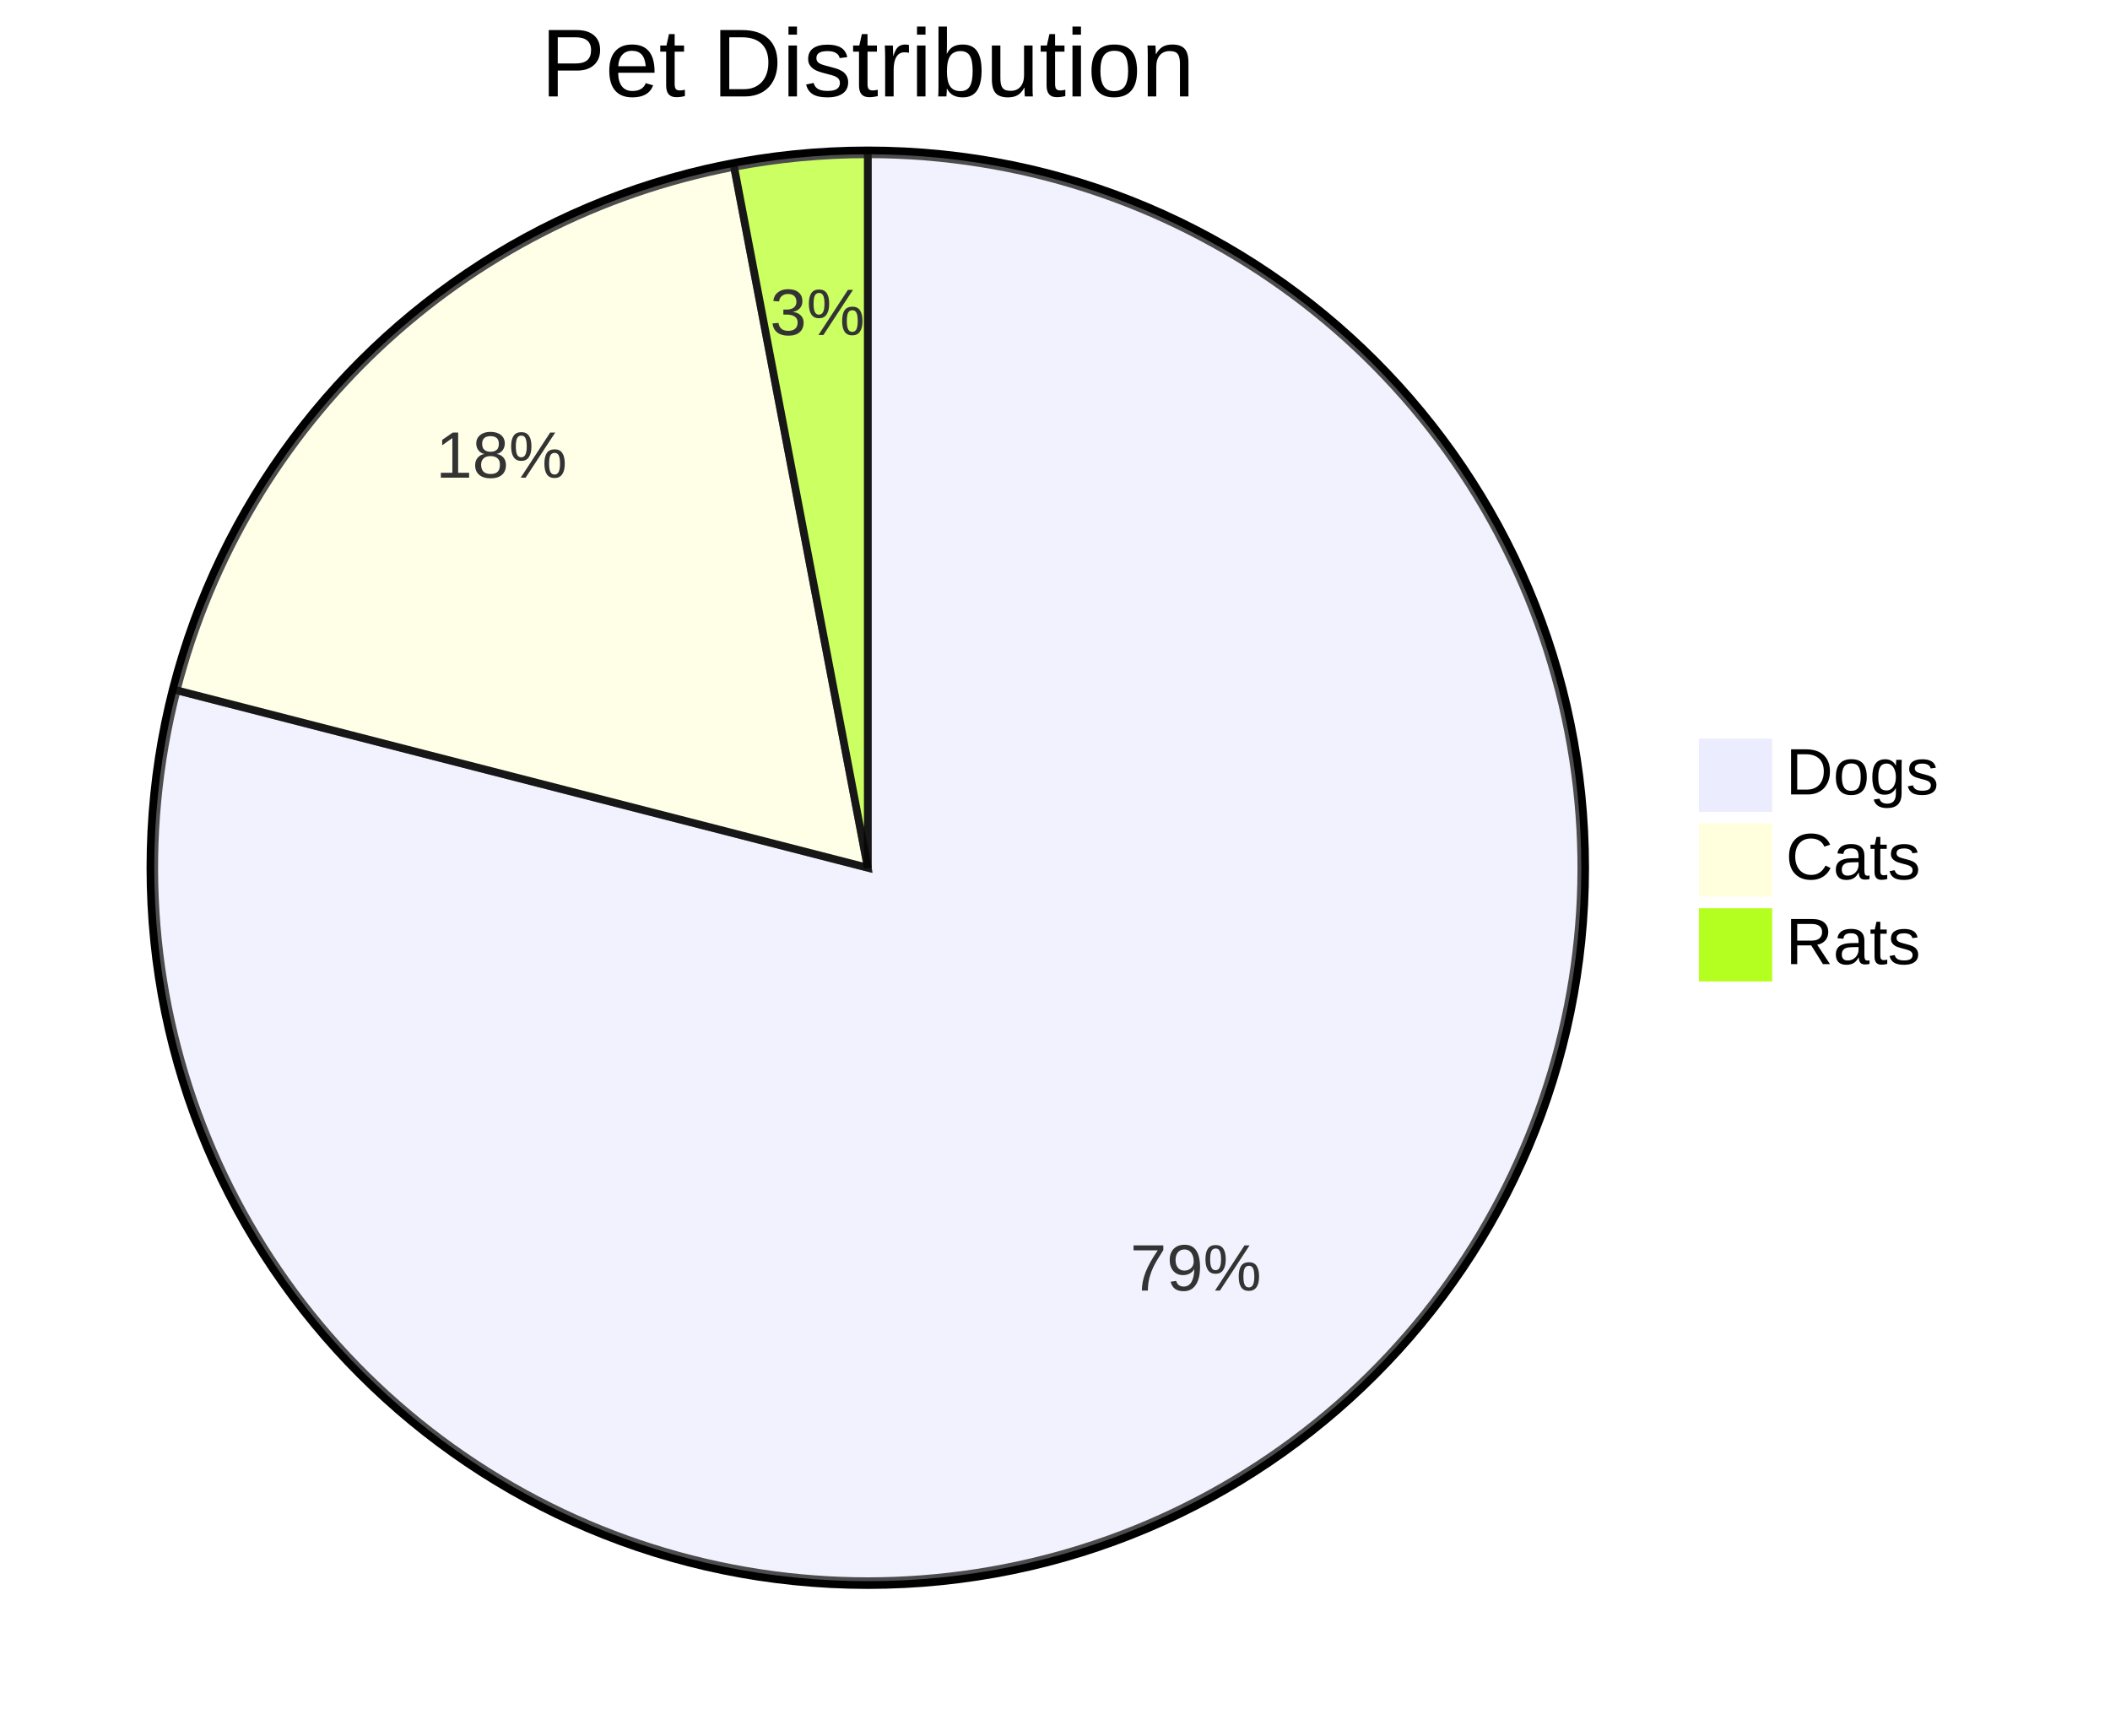
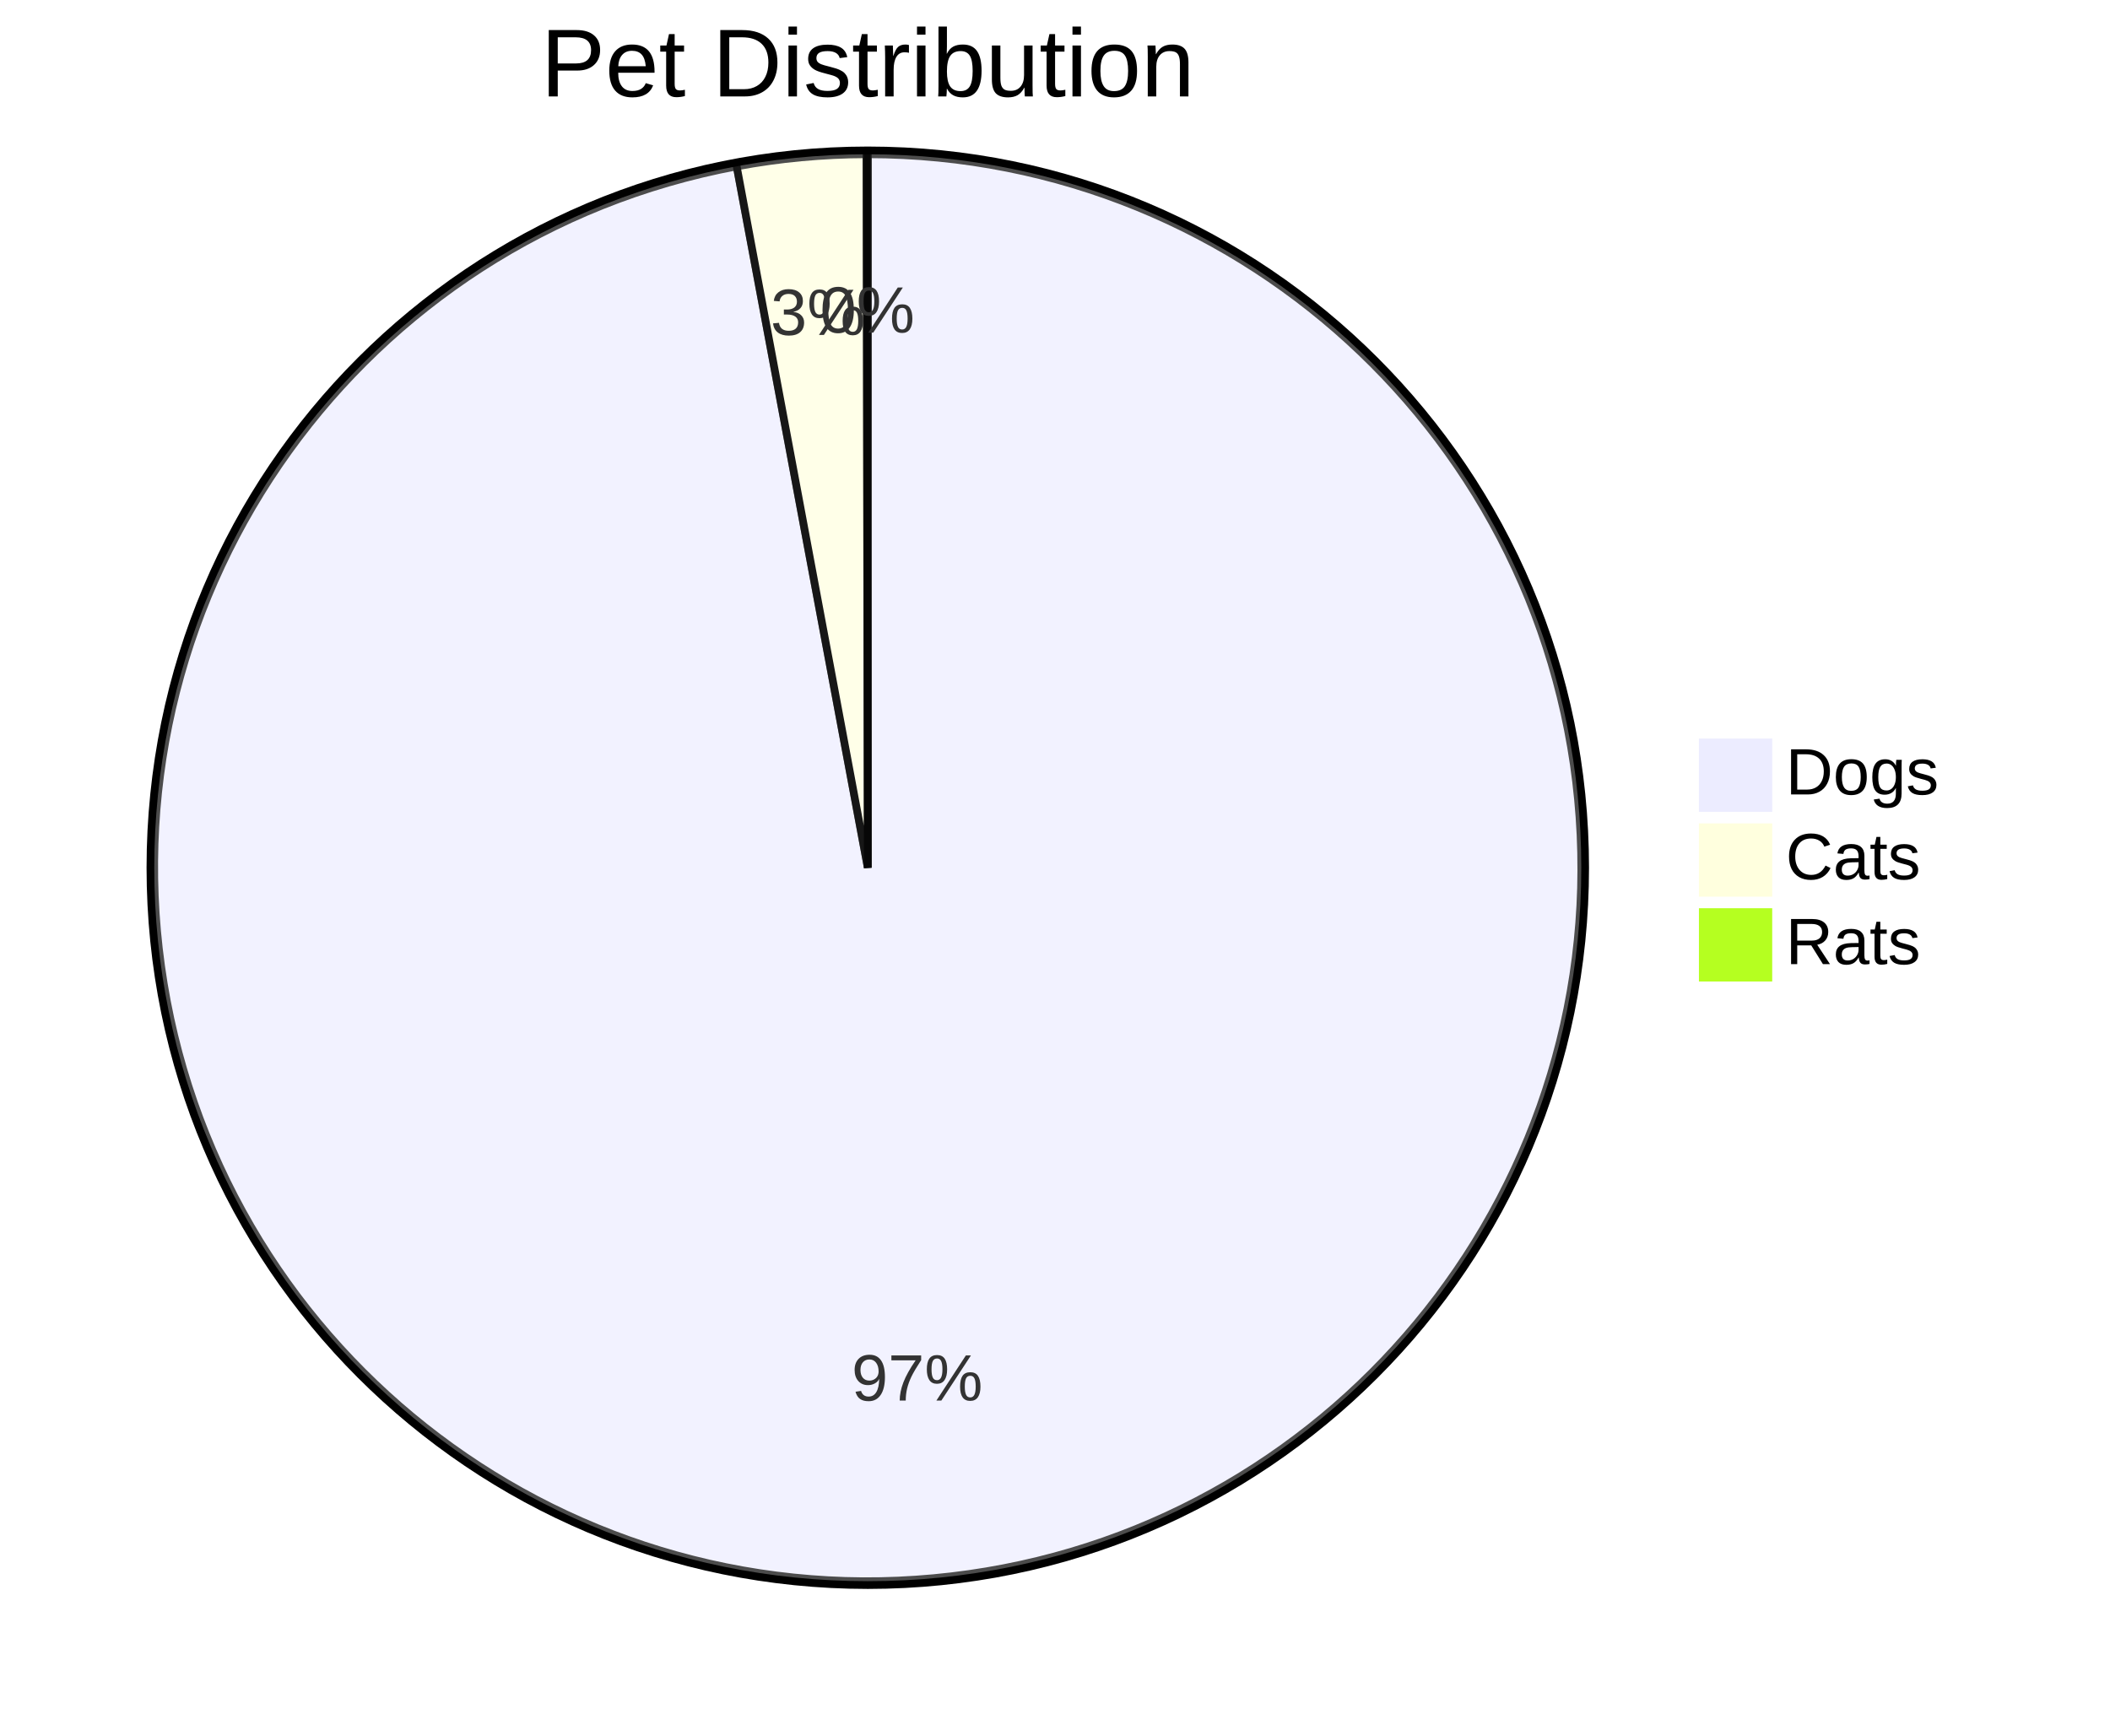
<svg xmlns="http://www.w3.org/2000/svg" aria-roledescription="pie" role="graphics-document document" style="max-width: 547.082px; background-color: white;" viewBox="0 0 547.082 450" width="100%" id="my-svg">
  <style>#my-svg{font-family:"trebuchet ms",verdana,arial,sans-serif;font-size:16px;fill:#333;}#my-svg .error-icon{fill:#552222;}#my-svg .error-text{fill:#552222;stroke:#552222;}#my-svg .edge-thickness-normal{stroke-width:1px;}#my-svg .edge-thickness-thick{stroke-width:3.5px;}#my-svg .edge-pattern-solid{stroke-dasharray:0;}#my-svg .edge-thickness-invisible{stroke-width:0;fill:none;}#my-svg .edge-pattern-dashed{stroke-dasharray:3;}#my-svg .edge-pattern-dotted{stroke-dasharray:2;}#my-svg .marker{fill:#333333;stroke:#333333;}#my-svg .marker.cross{stroke:#333333;}#my-svg svg{font-family:"trebuchet ms",verdana,arial,sans-serif;font-size:16px;}#my-svg p{margin:0;}#my-svg .pieCircle{stroke:black;stroke-width:2px;opacity:0.7;}#my-svg .pieOuterCircle{stroke:black;stroke-width:2px;fill:none;}#my-svg .pieTitleText{text-anchor:middle;font-size:25px;fill:black;font-family:"trebuchet ms",verdana,arial,sans-serif;}#my-svg .slice{font-family:"trebuchet ms",verdana,arial,sans-serif;fill:#333;font-size:17px;}#my-svg .legend text{fill:black;font-family:"trebuchet ms",verdana,arial,sans-serif;font-size:17px;}#my-svg :root{--mermaid-font-family:"trebuchet ms",verdana,arial,sans-serif;}</style>
  <g />
  <g transform="translate(225,225)">
    <circle class="pieOuterCircle" r="186" cy="0" cx="0" />
-     <path class="pieCircle" fill="#ECECFF" d="M0,-185A185,185,0,1,1,-179.188,-46.008L0,0Z" />
-     <path class="pieCircle" fill="#ffffde" d="M-179.188,-46.008A185,185,0,0,1,-34.666,-181.723L0,0Z" />
-     <path class="pieCircle" fill="hsl(80, 100%, 56.275%)" d="M-34.666,-181.723A185,185,0,0,1,0,-185L0,0Z" />
-     <text style="text-anchor: middle;" class="slice" transform="translate(85.04085,109.634)">79%</text>
-     <text style="text-anchor: middle;" class="slice" transform="translate(-94.98091,-101.1444)">18%</text>
-     <text style="text-anchor: middle;" class="slice" transform="translate(-13.05753,-138.1342)">3%</text>
+     <path class="pieCircle" fill="#ECECFF" d="M0,-185A185,185,0,1,1,-33.99,-181.851L0,0Z" />
+     <path class="pieCircle" fill="#ffffde" d="M-33.99,-181.851A185,185,0,0,1,-0.338,-185L0,0Z" />
+     <path class="pieCircle" fill="hsl(80, 100%, 56.275%)" d="M-0.338,-185A185,185,0,0,1,0,-185L0,0Z" />
+     <text style="text-anchor: middle;" class="slice" transform="translate(12.801,138.1582)">97%</text>
+     <text style="text-anchor: middle;" class="slice" transform="translate(-12.92737,-138.1465)">3%</text>
+     <text style="text-anchor: middle;" class="slice" transform="translate(-0.126923,-138.7499)">0%</text>
    <text class="pieTitleText" y="-200" x="0">Pet Distribution</text>
    <g transform="translate(216,-33)" class="legend">
      <rect style="fill: rgb(236, 236, 255); stroke: rgb(236, 236, 255);" height="18" width="18" />
      <text y="14" x="22">Dogs</text>
    </g>
    <g transform="translate(216,-11)" class="legend">
      <rect style="fill: rgb(255, 255, 222); stroke: rgb(255, 255, 222);" height="18" width="18" />
      <text y="14" x="22">Cats</text>
    </g>
    <g transform="translate(216,11)" class="legend">
      <rect style="fill: rgb(181, 255, 32); stroke: rgb(181, 255, 32);" height="18" width="18" />
      <text y="14" x="22">Rats</text>
    </g>
  </g>
</svg>
